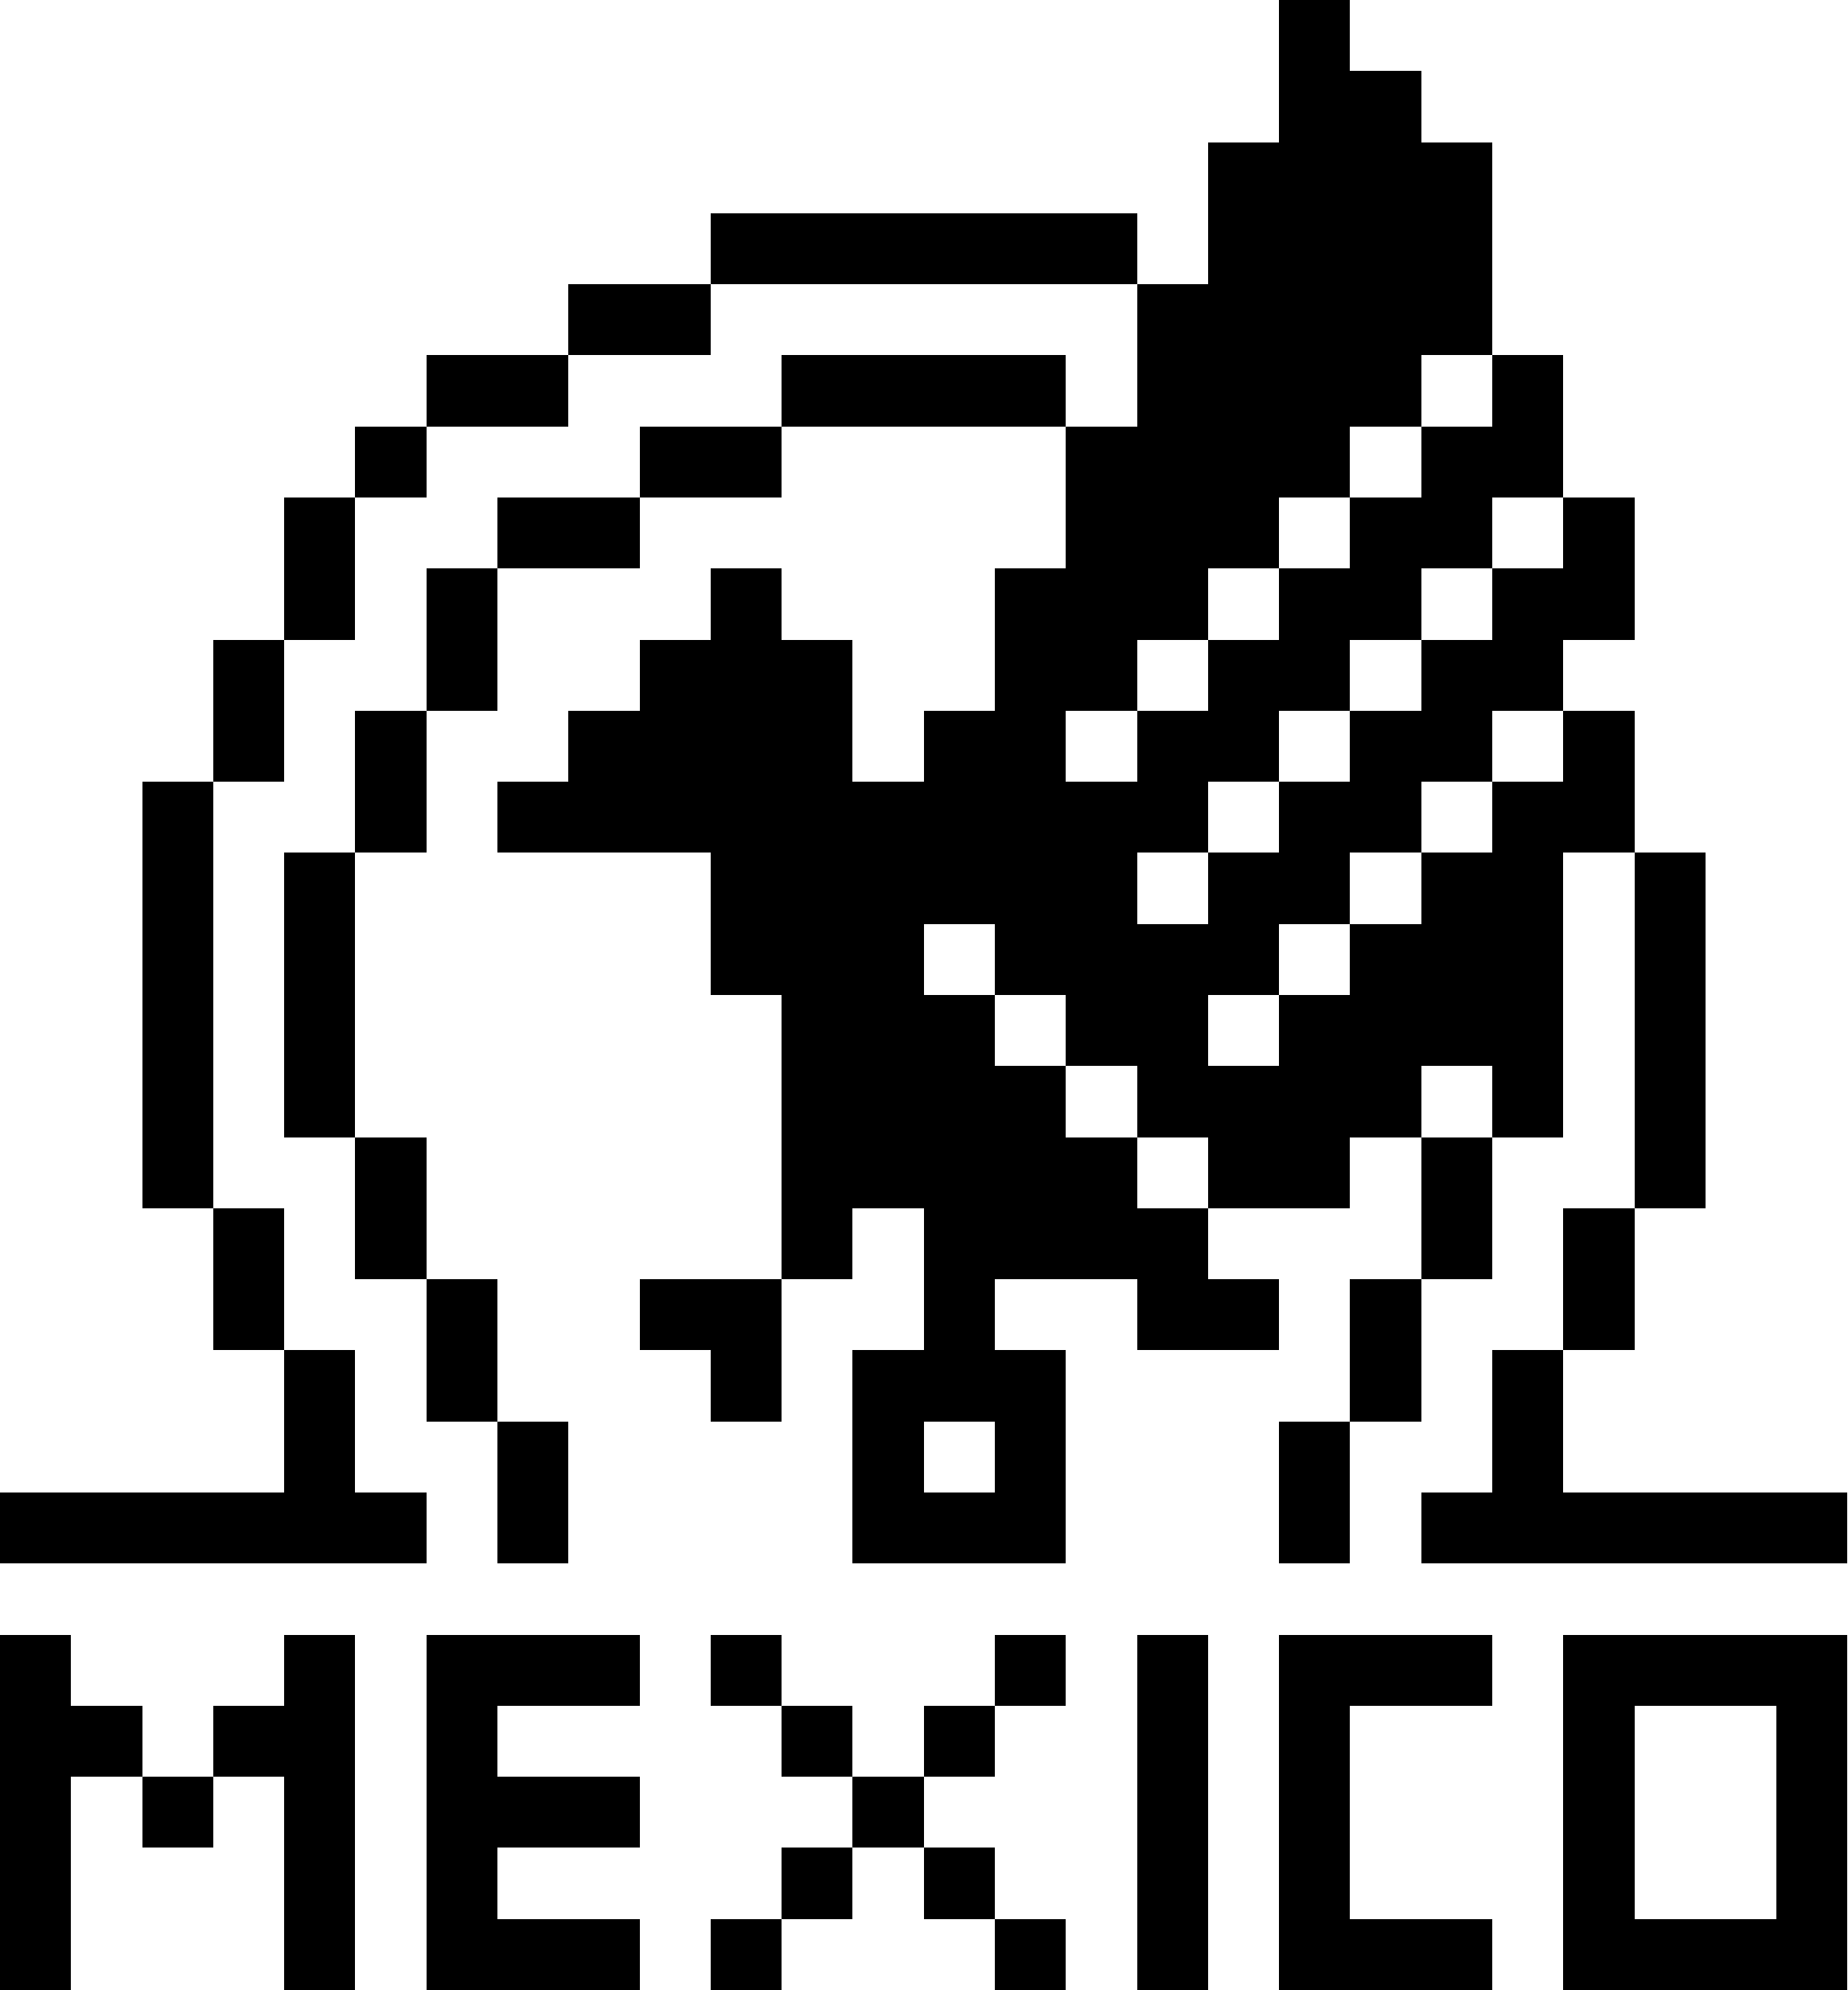
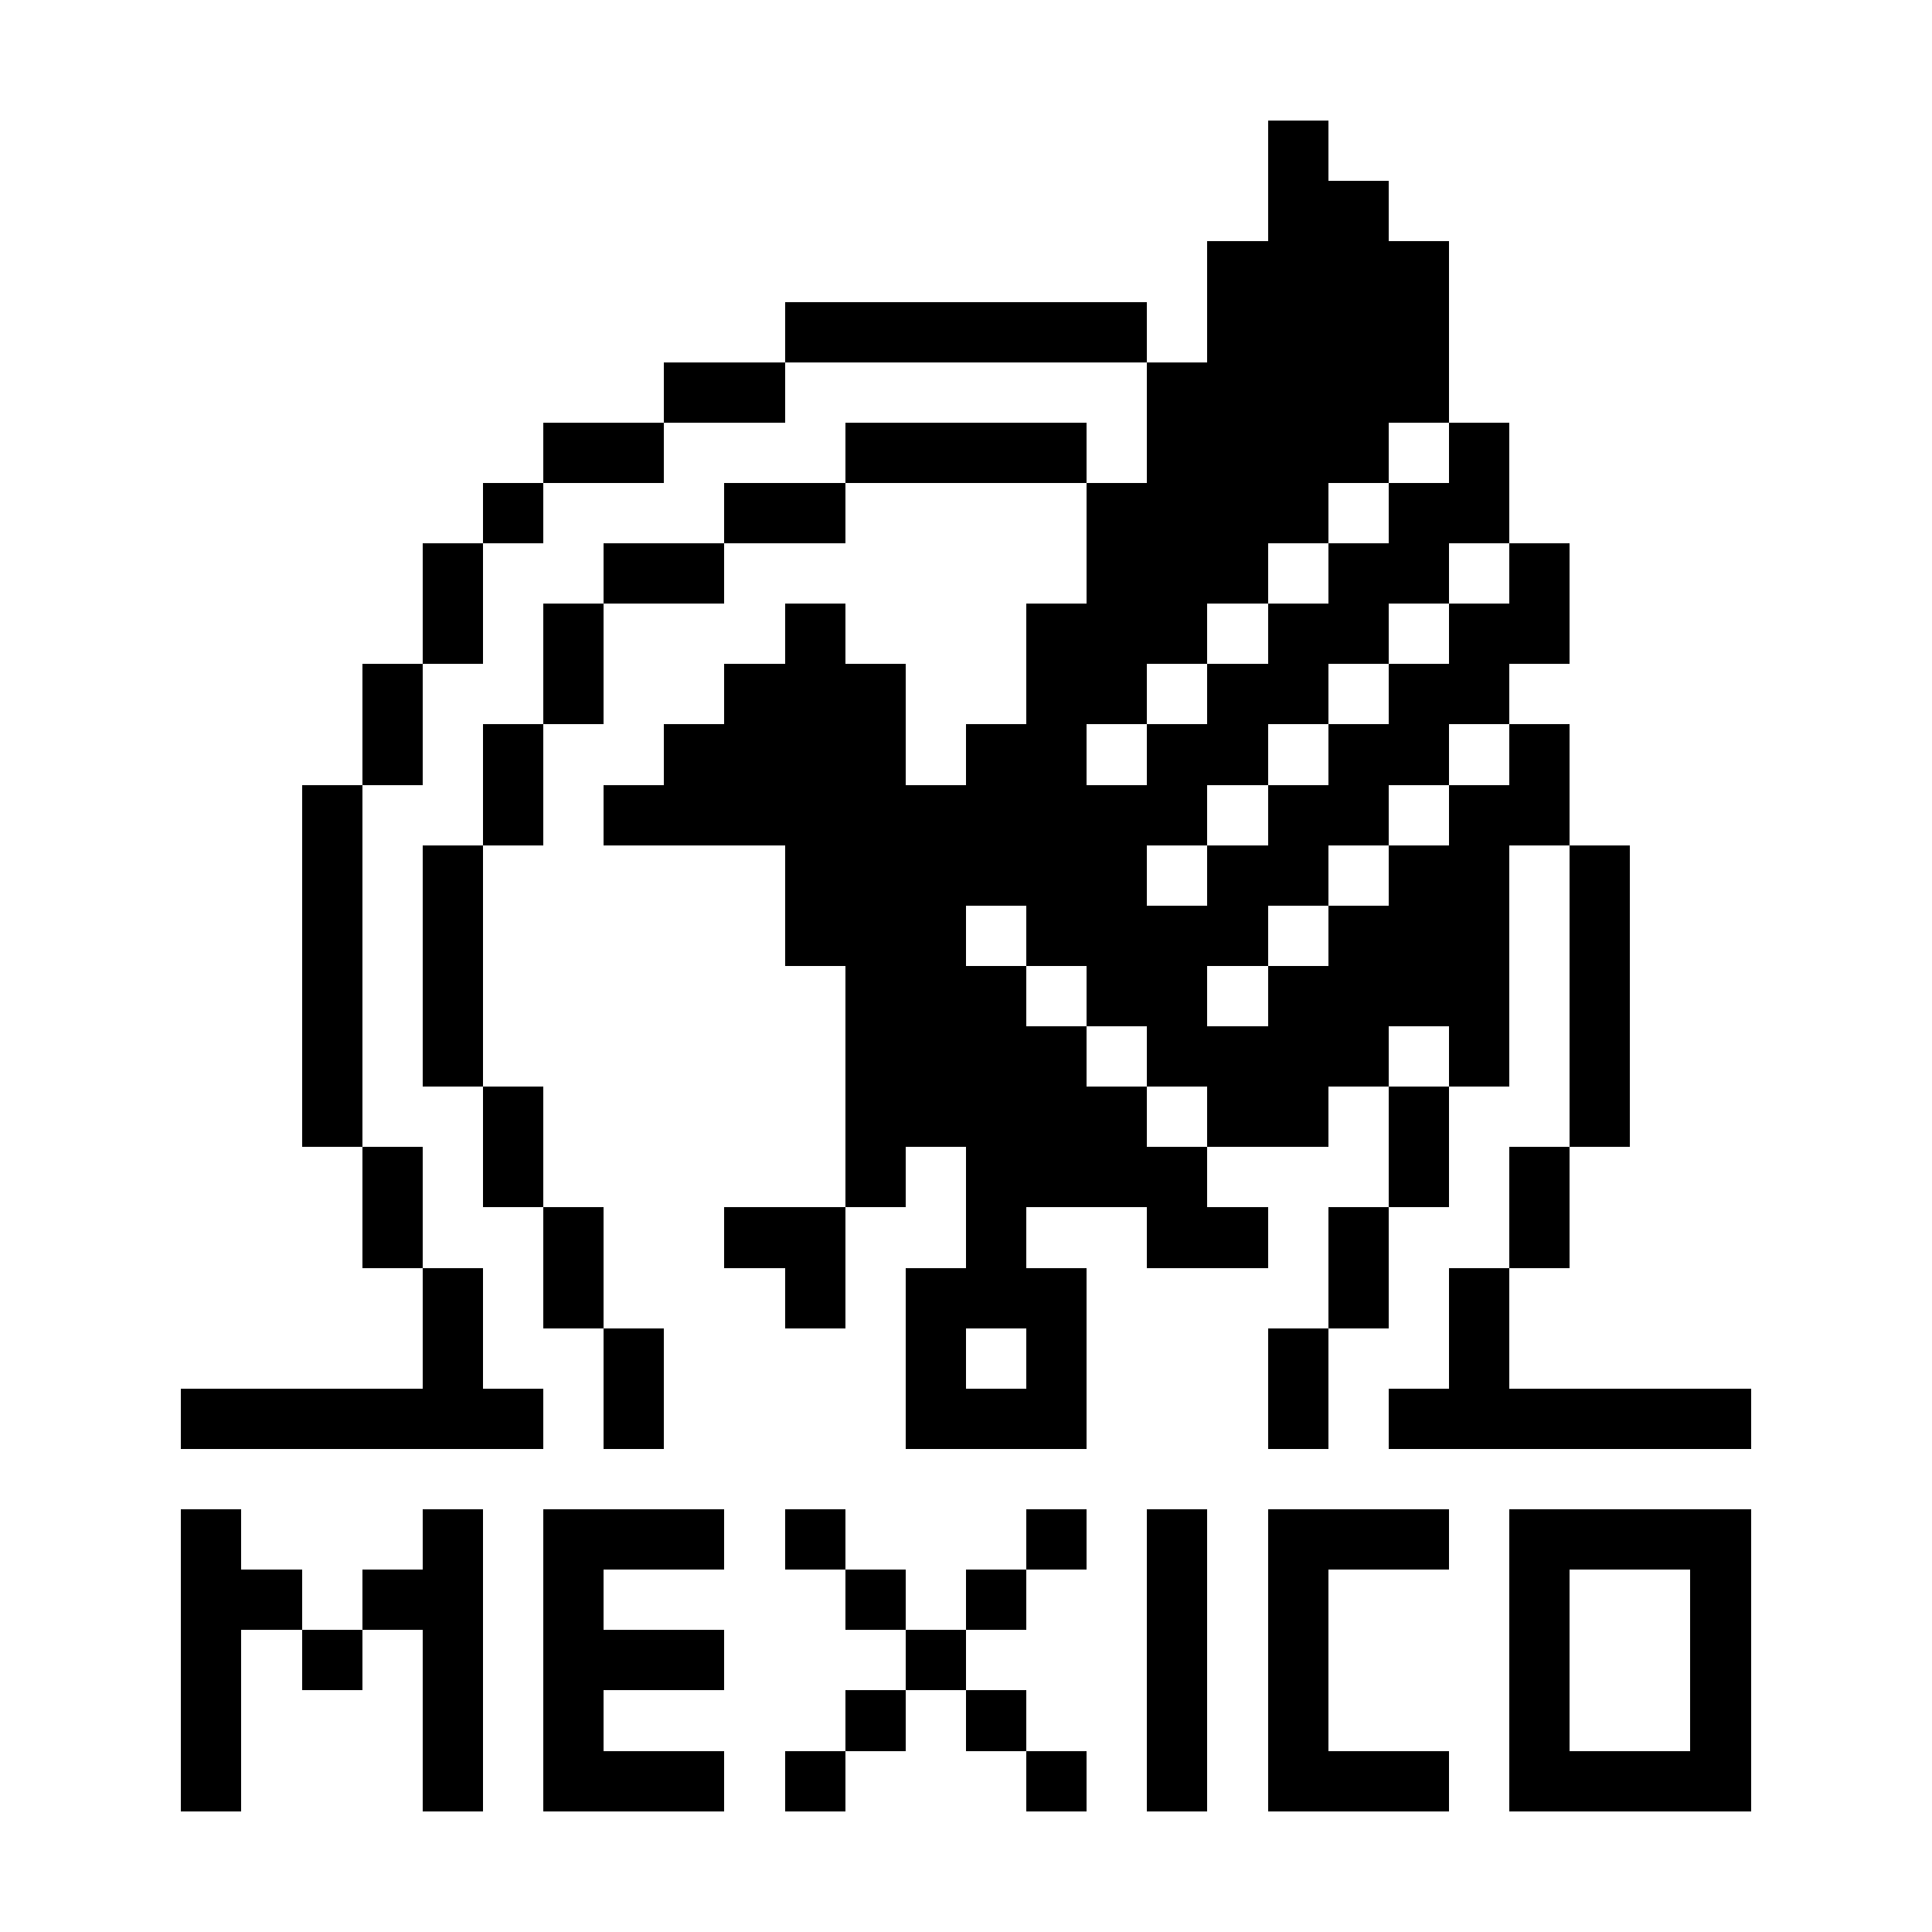
- <svg xmlns="http://www.w3.org/2000/svg" viewBox="0 0 26 28" shape-rendering="crispEdges" fill="#000000">
-   <rect x="18" y="0" width="1" height="1" />
-   <rect x="18" y="1" width="1" height="1" />
-   <rect x="19" y="1" width="1" height="1" />
-   <rect x="17" y="2" width="1" height="1" />
-   <rect x="18" y="2" width="1" height="1" />
-   <rect x="19" y="2" width="1" height="1" />
-   <rect x="20" y="2" width="1" height="1" />
-   <rect x="10" y="3" width="1" height="1" />
-   <rect x="11" y="3" width="1" height="1" />
-   <rect x="12" y="3" width="1" height="1" />
-   <rect x="13" y="3" width="1" height="1" />
-   <rect x="14" y="3" width="1" height="1" />
-   <rect x="15" y="3" width="1" height="1" />
-   <rect x="17" y="3" width="1" height="1" />
-   <rect x="18" y="3" width="1" height="1" />
-   <rect x="19" y="3" width="1" height="1" />
-   <rect x="20" y="3" width="1" height="1" />
-   <rect x="8" y="4" width="1" height="1" />
-   <rect x="9" y="4" width="1" height="1" />
-   <rect x="16" y="4" width="1" height="1" />
-   <rect x="17" y="4" width="1" height="1" />
-   <rect x="18" y="4" width="1" height="1" />
-   <rect x="19" y="4" width="1" height="1" />
-   <rect x="20" y="4" width="1" height="1" />
-   <rect x="6" y="5" width="1" height="1" />
-   <rect x="7" y="5" width="1" height="1" />
-   <rect x="11" y="5" width="1" height="1" />
-   <rect x="12" y="5" width="1" height="1" />
-   <rect x="13" y="5" width="1" height="1" />
-   <rect x="14" y="5" width="1" height="1" />
-   <rect x="16" y="5" width="1" height="1" />
-   <rect x="17" y="5" width="1" height="1" />
-   <rect x="18" y="5" width="1" height="1" />
-   <rect x="19" y="5" width="1" height="1" />
-   <rect x="21" y="5" width="1" height="1" />
-   <rect x="5" y="6" width="1" height="1" />
-   <rect x="9" y="6" width="1" height="1" />
-   <rect x="10" y="6" width="1" height="1" />
-   <rect x="15" y="6" width="1" height="1" />
-   <rect x="16" y="6" width="1" height="1" />
-   <rect x="17" y="6" width="1" height="1" />
-   <rect x="18" y="6" width="1" height="1" />
-   <rect x="20" y="6" width="1" height="1" />
-   <rect x="21" y="6" width="1" height="1" />
-   <rect x="4" y="7" width="1" height="1" />
-   <rect x="7" y="7" width="1" height="1" />
-   <rect x="8" y="7" width="1" height="1" />
-   <rect x="15" y="7" width="1" height="1" />
-   <rect x="16" y="7" width="1" height="1" />
-   <rect x="17" y="7" width="1" height="1" />
-   <rect x="19" y="7" width="1" height="1" />
-   <rect x="20" y="7" width="1" height="1" />
-   <rect x="22" y="7" width="1" height="1" />
-   <rect x="4" y="8" width="1" height="1" />
-   <rect x="6" y="8" width="1" height="1" />
-   <rect x="10" y="8" width="1" height="1" />
-   <rect x="14" y="8" width="1" height="1" />
-   <rect x="15" y="8" width="1" height="1" />
-   <rect x="16" y="8" width="1" height="1" />
-   <rect x="18" y="8" width="1" height="1" />
-   <rect x="19" y="8" width="1" height="1" />
-   <rect x="21" y="8" width="1" height="1" />
-   <rect x="22" y="8" width="1" height="1" />
-   <rect x="3" y="9" width="1" height="1" />
-   <rect x="6" y="9" width="1" height="1" />
-   <rect x="9" y="9" width="1" height="1" />
-   <rect x="10" y="9" width="1" height="1" />
-   <rect x="11" y="9" width="1" height="1" />
-   <rect x="14" y="9" width="1" height="1" />
-   <rect x="15" y="9" width="1" height="1" />
-   <rect x="17" y="9" width="1" height="1" />
-   <rect x="18" y="9" width="1" height="1" />
-   <rect x="20" y="9" width="1" height="1" />
-   <rect x="21" y="9" width="1" height="1" />
-   <rect x="3" y="10" width="1" height="1" />
-   <rect x="5" y="10" width="1" height="1" />
-   <rect x="8" y="10" width="1" height="1" />
+ <svg xmlns="http://www.w3.org/2000/svg" viewBox="0 0 32 32" shape-rendering="crispEdges" fill="#000000">
+   <rect x="21" y="2" width="1" height="1" />
+   <rect x="21" y="3" width="2" height="1" />
+   <rect x="20" y="4" width="4" height="1" />
+   <rect x="13" y="5" width="6" height="1" />
+   <rect x="20" y="5" width="4" height="1" />
+   <rect x="11" y="6" width="2" height="1" />
+   <rect x="19" y="6" width="5" height="1" />
+   <rect x="9" y="7" width="2" height="1" />
+   <rect x="14" y="7" width="4" height="1" />
+   <rect x="19" y="7" width="4" height="1" />
+   <rect x="24" y="7" width="1" height="1" />
+   <rect x="8" y="8" width="1" height="1" />
+   <rect x="12" y="8" width="2" height="1" />
+   <rect x="18" y="8" width="4" height="1" />
+   <rect x="23" y="8" width="2" height="1" />
+   <rect x="7" y="9" width="1" height="1" />
+   <rect x="10" y="9" width="2" height="1" />
+   <rect x="18" y="9" width="3" height="1" />
+   <rect x="22" y="9" width="2" height="1" />
+   <rect x="25" y="9" width="1" height="1" />
+   <rect x="7" y="10" width="1" height="1" />
  <rect x="9" y="10" width="1" height="1" />
-   <rect x="10" y="10" width="1" height="1" />
-   <rect x="11" y="10" width="1" height="1" />
  <rect x="13" y="10" width="1" height="1" />
-   <rect x="14" y="10" width="1" height="1" />
-   <rect x="16" y="10" width="1" height="1" />
-   <rect x="17" y="10" width="1" height="1" />
-   <rect x="19" y="10" width="1" height="1" />
-   <rect x="20" y="10" width="1" height="1" />
-   <rect x="22" y="10" width="1" height="1" />
-   <rect x="2" y="11" width="1" height="1" />
-   <rect x="5" y="11" width="1" height="1" />
-   <rect x="7" y="11" width="1" height="1" />
-   <rect x="8" y="11" width="1" height="1" />
+   <rect x="17" y="10" width="3" height="1" />
+   <rect x="21" y="10" width="2" height="1" />
+   <rect x="24" y="10" width="2" height="1" />
+   <rect x="6" y="11" width="1" height="1" />
  <rect x="9" y="11" width="1" height="1" />
-   <rect x="10" y="11" width="1" height="1" />
-   <rect x="11" y="11" width="1" height="1" />
-   <rect x="12" y="11" width="1" height="1" />
-   <rect x="13" y="11" width="1" height="1" />
-   <rect x="14" y="11" width="1" height="1" />
-   <rect x="15" y="11" width="1" height="1" />
-   <rect x="16" y="11" width="1" height="1" />
-   <rect x="18" y="11" width="1" height="1" />
-   <rect x="19" y="11" width="1" height="1" />
-   <rect x="21" y="11" width="1" height="1" />
-   <rect x="22" y="11" width="1" height="1" />
-   <rect x="2" y="12" width="1" height="1" />
-   <rect x="4" y="12" width="1" height="1" />
-   <rect x="10" y="12" width="1" height="1" />
-   <rect x="11" y="12" width="1" height="1" />
-   <rect x="12" y="12" width="1" height="1" />
-   <rect x="13" y="12" width="1" height="1" />
-   <rect x="15" y="12" width="1" height="1" />
-   <rect x="17" y="12" width="1" height="1" />
-   <rect x="18" y="12" width="1" height="1" />
-   <rect x="20" y="12" width="1" height="1" />
-   <rect x="21" y="12" width="1" height="1" />
-   <rect x="23" y="12" width="1" height="1" />
-   <rect x="2" y="13" width="1" height="1" />
-   <rect x="4" y="13" width="1" height="1" />
-   <rect x="10" y="13" width="1" height="1" />
-   <rect x="11" y="13" width="1" height="1" />
-   <rect x="12" y="13" width="1" height="1" />
-   <rect x="14" y="13" width="1" height="1" />
-   <rect x="14" y="12" width="1" height="1" />
-   <rect x="15" y="13" width="1" height="1" />
-   <rect x="16" y="13" width="1" height="1" />
-   <rect x="17" y="13" width="1" height="1" />
-   <rect x="19" y="13" width="1" height="1" />
-   <rect x="20" y="13" width="1" height="1" />
-   <rect x="21" y="13" width="1" height="1" />
-   <rect x="23" y="13" width="1" height="1" />
-   <rect x="2" y="14" width="1" height="1" />
-   <rect x="4" y="14" width="1" height="1" />
-   <rect x="11" y="14" width="1" height="1" />
-   <rect x="12" y="14" width="1" height="1" />
-   <rect x="13" y="14" width="1" height="1" />
-   <rect x="15" y="14" width="1" height="1" />
-   <rect x="16" y="14" width="1" height="1" />
-   <rect x="18" y="14" width="1" height="1" />
-   <rect x="19" y="14" width="1" height="1" />
-   <rect x="20" y="14" width="1" height="1" />
-   <rect x="21" y="14" width="1" height="1" />
-   <rect x="23" y="14" width="1" height="1" />
-   <rect x="2" y="15" width="1" height="1" />
-   <rect x="4" y="15" width="1" height="1" />
-   <rect x="11" y="15" width="1" height="1" />
-   <rect x="12" y="15" width="1" height="1" />
-   <rect x="13" y="15" width="1" height="1" />
-   <rect x="14" y="15" width="1" height="1" />
-   <rect x="16" y="15" width="1" height="1" />
-   <rect x="17" y="15" width="1" height="1" />
-   <rect x="18" y="15" width="1" height="1" />
-   <rect x="19" y="15" width="1" height="1" />
-   <rect x="21" y="15" width="1" height="1" />
-   <rect x="23" y="15" width="1" height="1" />
-   <rect x="2" y="16" width="1" height="1" />
+   <rect x="12" y="11" width="3" height="1" />
+   <rect x="17" y="11" width="2" height="1" />
+   <rect x="20" y="11" width="2" height="1" />
+   <rect x="23" y="11" width="2" height="1" />
+   <rect x="6" y="12" width="1" height="1" />
+   <rect x="8" y="12" width="1" height="1" />
+   <rect x="11" y="12" width="4" height="1" />
+   <rect x="16" y="12" width="2" height="1" />
+   <rect x="19" y="12" width="2" height="1" />
+   <rect x="22" y="12" width="2" height="1" />
+   <rect x="25" y="12" width="1" height="1" />
+   <rect x="5" y="13" width="1" height="1" />
+   <rect x="8" y="13" width="1" height="1" />
+   <rect x="10" y="13" width="10" height="1" />
+   <rect x="21" y="13" width="2" height="1" />
+   <rect x="24" y="13" width="2" height="1" />
+   <rect x="5" y="14" width="1" height="1" />
+   <rect x="7" y="14" width="1" height="1" />
+   <rect x="13" y="14" width="6" height="1" />
+   <rect x="20" y="14" width="2" height="1" />
+   <rect x="23" y="14" width="2" height="1" />
+   <rect x="26" y="14" width="1" height="1" />
+   <rect x="5" y="15" width="1" height="1" />
+   <rect x="7" y="15" width="1" height="1" />
+   <rect x="13" y="15" width="3" height="1" />
+   <rect x="17" y="15" width="4" height="1" />
+   <rect x="22" y="15" width="3" height="1" />
+   <rect x="26" y="15" width="1" height="1" />
  <rect x="5" y="16" width="1" height="1" />
-   <rect x="11" y="16" width="1" height="1" />
-   <rect x="12" y="16" width="1" height="1" />
-   <rect x="13" y="16" width="1" height="1" />
-   <rect x="14" y="16" width="1" height="1" />
-   <rect x="15" y="16" width="1" height="1" />
-   <rect x="17" y="16" width="1" height="1" />
-   <rect x="18" y="16" width="1" height="1" />
-   <rect x="20" y="16" width="1" height="1" />
-   <rect x="23" y="16" width="1" height="1" />
-   <rect x="3" y="17" width="1" height="1" />
+   <rect x="7" y="16" width="1" height="1" />
+   <rect x="14" y="16" width="3" height="1" />
+   <rect x="18" y="16" width="2" height="1" />
+   <rect x="21" y="16" width="4" height="1" />
+   <rect x="26" y="16" width="1" height="1" />
  <rect x="5" y="17" width="1" height="1" />
-   <rect x="11" y="17" width="1" height="1" />
-   <rect x="13" y="17" width="1" height="1" />
-   <rect x="14" y="17" width="1" height="1" />
-   <rect x="15" y="17" width="1" height="1" />
-   <rect x="16" y="17" width="1" height="1" />
-   <rect x="20" y="17" width="1" height="1" />
-   <rect x="22" y="17" width="1" height="1" />
-   <rect x="3" y="18" width="1" height="1" />
-   <rect x="6" y="18" width="1" height="1" />
-   <rect x="9" y="18" width="1" height="1" />
-   <rect x="10" y="18" width="1" height="1" />
-   <rect x="13" y="18" width="1" height="1" />
-   <rect x="16" y="18" width="1" height="1" />
-   <rect x="17" y="18" width="1" height="1" />
-   <rect x="19" y="18" width="1" height="1" />
-   <rect x="22" y="18" width="1" height="1" />
-   <rect x="4" y="19" width="1" height="1" />
+   <rect x="7" y="17" width="1" height="1" />
+   <rect x="14" y="17" width="4" height="1" />
+   <rect x="19" y="17" width="4" height="1" />
+   <rect x="24" y="17" width="1" height="1" />
+   <rect x="26" y="17" width="1" height="1" />
+   <rect x="5" y="18" width="1" height="1" />
+   <rect x="8" y="18" width="1" height="1" />
+   <rect x="14" y="18" width="5" height="1" />
+   <rect x="20" y="18" width="2" height="1" />
+   <rect x="23" y="18" width="1" height="1" />
+   <rect x="26" y="18" width="1" height="1" />
  <rect x="6" y="19" width="1" height="1" />
-   <rect x="10" y="19" width="1" height="1" />
-   <rect x="12" y="19" width="1" height="1" />
-   <rect x="13" y="19" width="1" height="1" />
+   <rect x="8" y="19" width="1" height="1" />
  <rect x="14" y="19" width="1" height="1" />
-   <rect x="19" y="19" width="1" height="1" />
-   <rect x="21" y="19" width="1" height="1" />
-   <rect x="4" y="20" width="1" height="1" />
-   <rect x="7" y="20" width="1" height="1" />
-   <rect x="12" y="20" width="1" height="1" />
-   <rect x="14" y="20" width="1" height="1" />
-   <rect x="18" y="20" width="1" height="1" />
-   <rect x="21" y="20" width="1" height="1" />
-   <rect x="0" y="21" width="1" height="1" />
-   <rect x="1" y="21" width="1" height="1" />
-   <rect x="2" y="21" width="1" height="1" />
-   <rect x="3" y="21" width="1" height="1" />
-   <rect x="4" y="21" width="1" height="1" />
-   <rect x="5" y="21" width="1" height="1" />
+   <rect x="16" y="19" width="4" height="1" />
+   <rect x="23" y="19" width="1" height="1" />
+   <rect x="25" y="19" width="1" height="1" />
+   <rect x="6" y="20" width="1" height="1" />
+   <rect x="9" y="20" width="1" height="1" />
+   <rect x="12" y="20" width="2" height="1" />
+   <rect x="16" y="20" width="1" height="1" />
+   <rect x="19" y="20" width="2" height="1" />
+   <rect x="22" y="20" width="1" height="1" />
+   <rect x="25" y="20" width="1" height="1" />
  <rect x="7" y="21" width="1" height="1" />
-   <rect x="12" y="21" width="1" height="1" />
+   <rect x="9" y="21" width="1" height="1" />
  <rect x="13" y="21" width="1" height="1" />
-   <rect x="14" y="21" width="1" height="1" />
-   <rect x="18" y="21" width="1" height="1" />
-   <rect x="20" y="21" width="1" height="1" />
-   <rect x="21" y="21" width="1" height="1" />
+   <rect x="15" y="21" width="3" height="1" />
  <rect x="22" y="21" width="1" height="1" />
-   <rect x="23" y="21" width="1" height="1" />
  <rect x="24" y="21" width="1" height="1" />
-   <rect x="25" y="21" width="1" height="1" />
-   <rect x="0" y="23" width="1" height="1" />
-   <rect x="4" y="23" width="1" height="1" />
-   <rect x="6" y="23" width="1" height="1" />
-   <rect x="7" y="23" width="1" height="1" />
-   <rect x="8" y="23" width="1" height="1" />
+   <rect x="7" y="22" width="1" height="1" />
+   <rect x="10" y="22" width="1" height="1" />
+   <rect x="15" y="22" width="1" height="1" />
+   <rect x="17" y="22" width="1" height="1" />
+   <rect x="21" y="22" width="1" height="1" />
+   <rect x="24" y="22" width="1" height="1" />
+   <rect x="3" y="23" width="6" height="1" />
  <rect x="10" y="23" width="1" height="1" />
-   <rect x="14" y="23" width="1" height="1" />
-   <rect x="16" y="23" width="1" height="1" />
-   <rect x="18" y="23" width="1" height="1" />
-   <rect x="19" y="23" width="1" height="1" />
-   <rect x="20" y="23" width="1" height="1" />
-   <rect x="22" y="23" width="1" height="1" />
-   <rect x="23" y="23" width="1" height="1" />
-   <rect x="24" y="23" width="1" height="1" />
-   <rect x="25" y="23" width="1" height="1" />
-   <rect x="0" y="24" width="1" height="1" />
-   <rect x="1" y="24" width="1" height="1" />
-   <rect x="3" y="24" width="1" height="1" />
-   <rect x="4" y="24" width="1" height="1" />
-   <rect x="6" y="24" width="1" height="1" />
-   <rect x="11" y="24" width="1" height="1" />
-   <rect x="13" y="24" width="1" height="1" />
-   <rect x="16" y="24" width="1" height="1" />
-   <rect x="18" y="24" width="1" height="1" />
-   <rect x="22" y="24" width="1" height="1" />
-   <rect x="25" y="24" width="1" height="1" />
-   <rect x="0" y="25" width="1" height="1" />
-   <rect x="2" y="25" width="1" height="1" />
-   <rect x="4" y="25" width="1" height="1" />
-   <rect x="6" y="25" width="1" height="1" />
+   <rect x="15" y="23" width="3" height="1" />
+   <rect x="21" y="23" width="1" height="1" />
+   <rect x="23" y="23" width="6" height="1" />
+   <rect x="3" y="25" width="1" height="1" />
  <rect x="7" y="25" width="1" height="1" />
-   <rect x="8" y="25" width="1" height="1" />
-   <rect x="12" y="25" width="1" height="1" />
-   <rect x="16" y="25" width="1" height="1" />
-   <rect x="18" y="25" width="1" height="1" />
-   <rect x="22" y="25" width="1" height="1" />
-   <rect x="25" y="25" width="1" height="1" />
-   <rect x="0" y="26" width="1" height="1" />
-   <rect x="4" y="26" width="1" height="1" />
-   <rect x="6" y="26" width="1" height="1" />
-   <rect x="11" y="26" width="1" height="1" />
-   <rect x="13" y="26" width="1" height="1" />
+   <rect x="9" y="25" width="3" height="1" />
+   <rect x="13" y="25" width="1" height="1" />
+   <rect x="17" y="25" width="1" height="1" />
+   <rect x="19" y="25" width="1" height="1" />
+   <rect x="21" y="25" width="3" height="1" />
+   <rect x="25" y="25" width="4" height="1" />
+   <rect x="3" y="26" width="2" height="1" />
+   <rect x="6" y="26" width="2" height="1" />
+   <rect x="9" y="26" width="1" height="1" />
+   <rect x="14" y="26" width="1" height="1" />
  <rect x="16" y="26" width="1" height="1" />
-   <rect x="18" y="26" width="1" height="1" />
-   <rect x="22" y="26" width="1" height="1" />
+   <rect x="19" y="26" width="1" height="1" />
+   <rect x="21" y="26" width="1" height="1" />
  <rect x="25" y="26" width="1" height="1" />
-   <rect x="0" y="27" width="1" height="1" />
-   <rect x="4" y="27" width="1" height="1" />
-   <rect x="6" y="27" width="1" height="1" />
+   <rect x="28" y="26" width="1" height="1" />
+   <rect x="3" y="27" width="1" height="1" />
+   <rect x="5" y="27" width="1" height="1" />
  <rect x="7" y="27" width="1" height="1" />
-   <rect x="8" y="27" width="1" height="1" />
-   <rect x="10" y="27" width="1" height="1" />
-   <rect x="14" y="27" width="1" height="1" />
-   <rect x="16" y="27" width="1" height="1" />
-   <rect x="18" y="27" width="1" height="1" />
+   <rect x="9" y="27" width="3" height="1" />
+   <rect x="15" y="27" width="1" height="1" />
  <rect x="19" y="27" width="1" height="1" />
-   <rect x="20" y="27" width="1" height="1" />
-   <rect x="22" y="27" width="1" height="1" />
-   <rect x="23" y="27" width="1" height="1" />
-   <rect x="24" y="27" width="1" height="1" />
+   <rect x="21" y="27" width="1" height="1" />
  <rect x="25" y="27" width="1" height="1" />
+   <rect x="28" y="27" width="1" height="1" />
+   <rect x="3" y="28" width="1" height="1" />
+   <rect x="7" y="28" width="1" height="1" />
+   <rect x="9" y="28" width="1" height="1" />
+   <rect x="14" y="28" width="1" height="1" />
+   <rect x="16" y="28" width="1" height="1" />
+   <rect x="19" y="28" width="1" height="1" />
+   <rect x="21" y="28" width="1" height="1" />
+   <rect x="25" y="28" width="1" height="1" />
+   <rect x="28" y="28" width="1" height="1" />
+   <rect x="3" y="29" width="1" height="1" />
+   <rect x="7" y="29" width="1" height="1" />
+   <rect x="9" y="29" width="3" height="1" />
+   <rect x="13" y="29" width="1" height="1" />
+   <rect x="17" y="29" width="1" height="1" />
+   <rect x="19" y="29" width="1" height="1" />
+   <rect x="21" y="29" width="3" height="1" />
+   <rect x="25" y="29" width="4" height="1" />
</svg>
